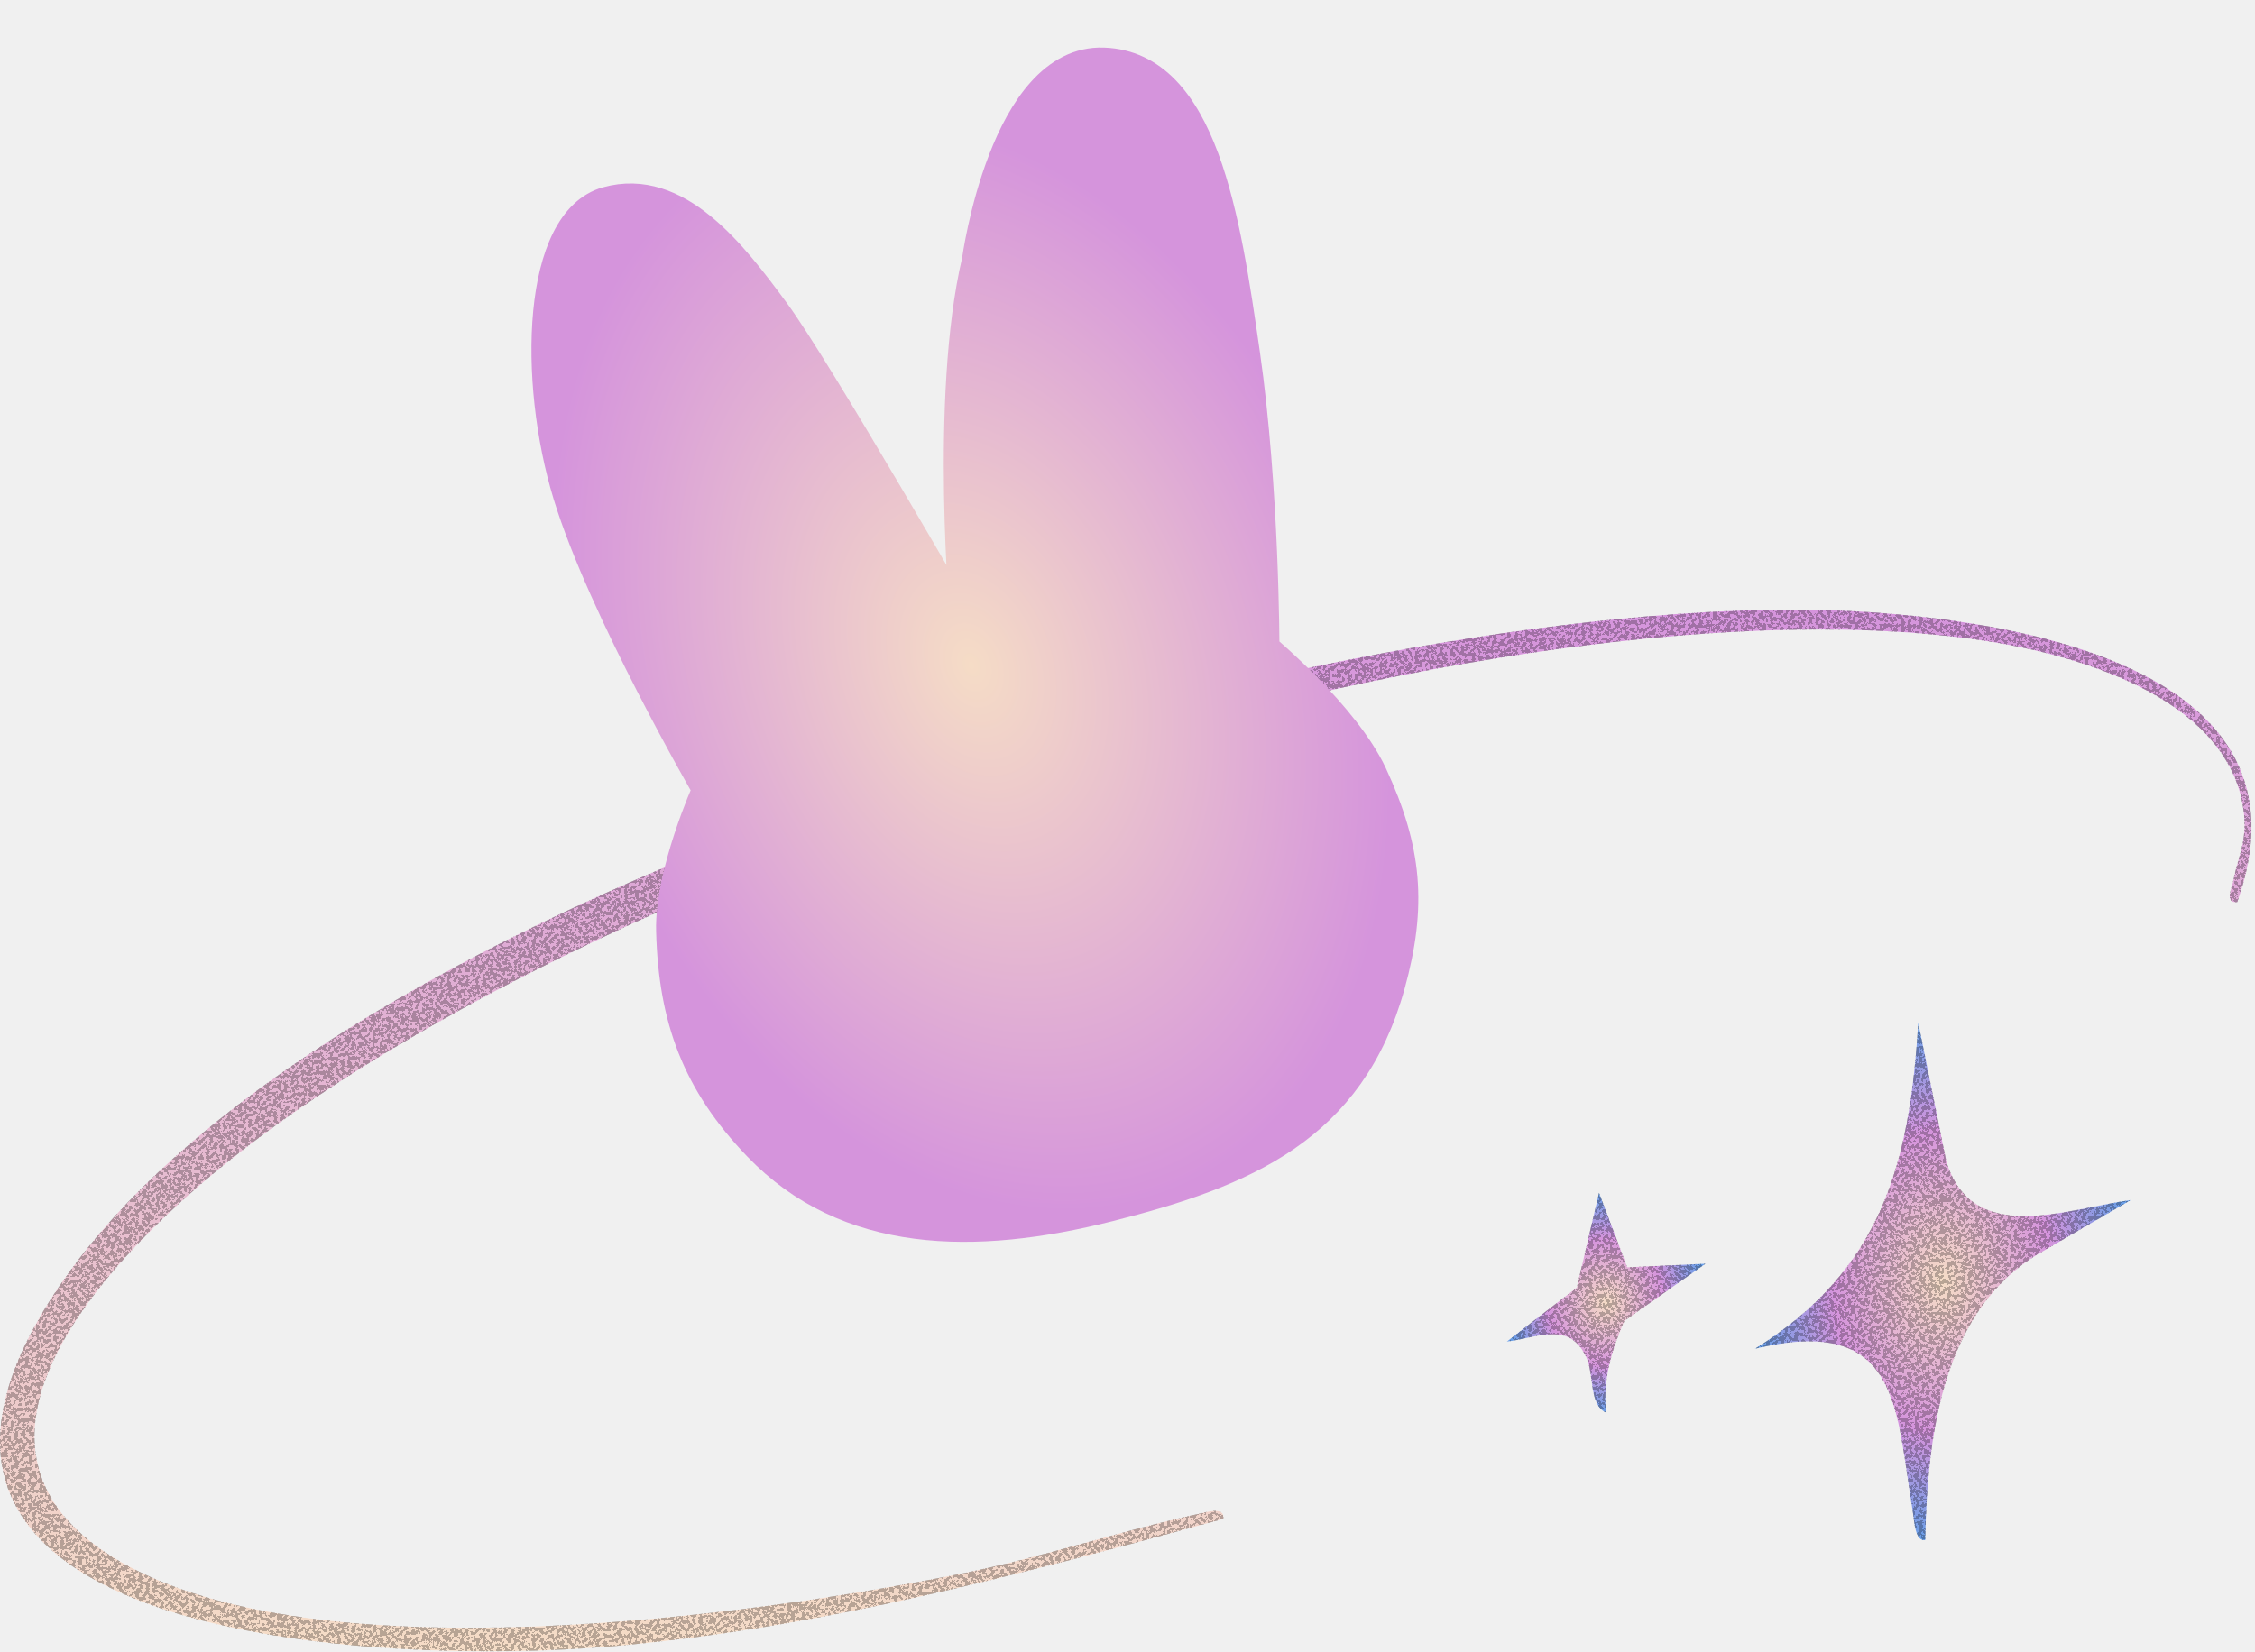
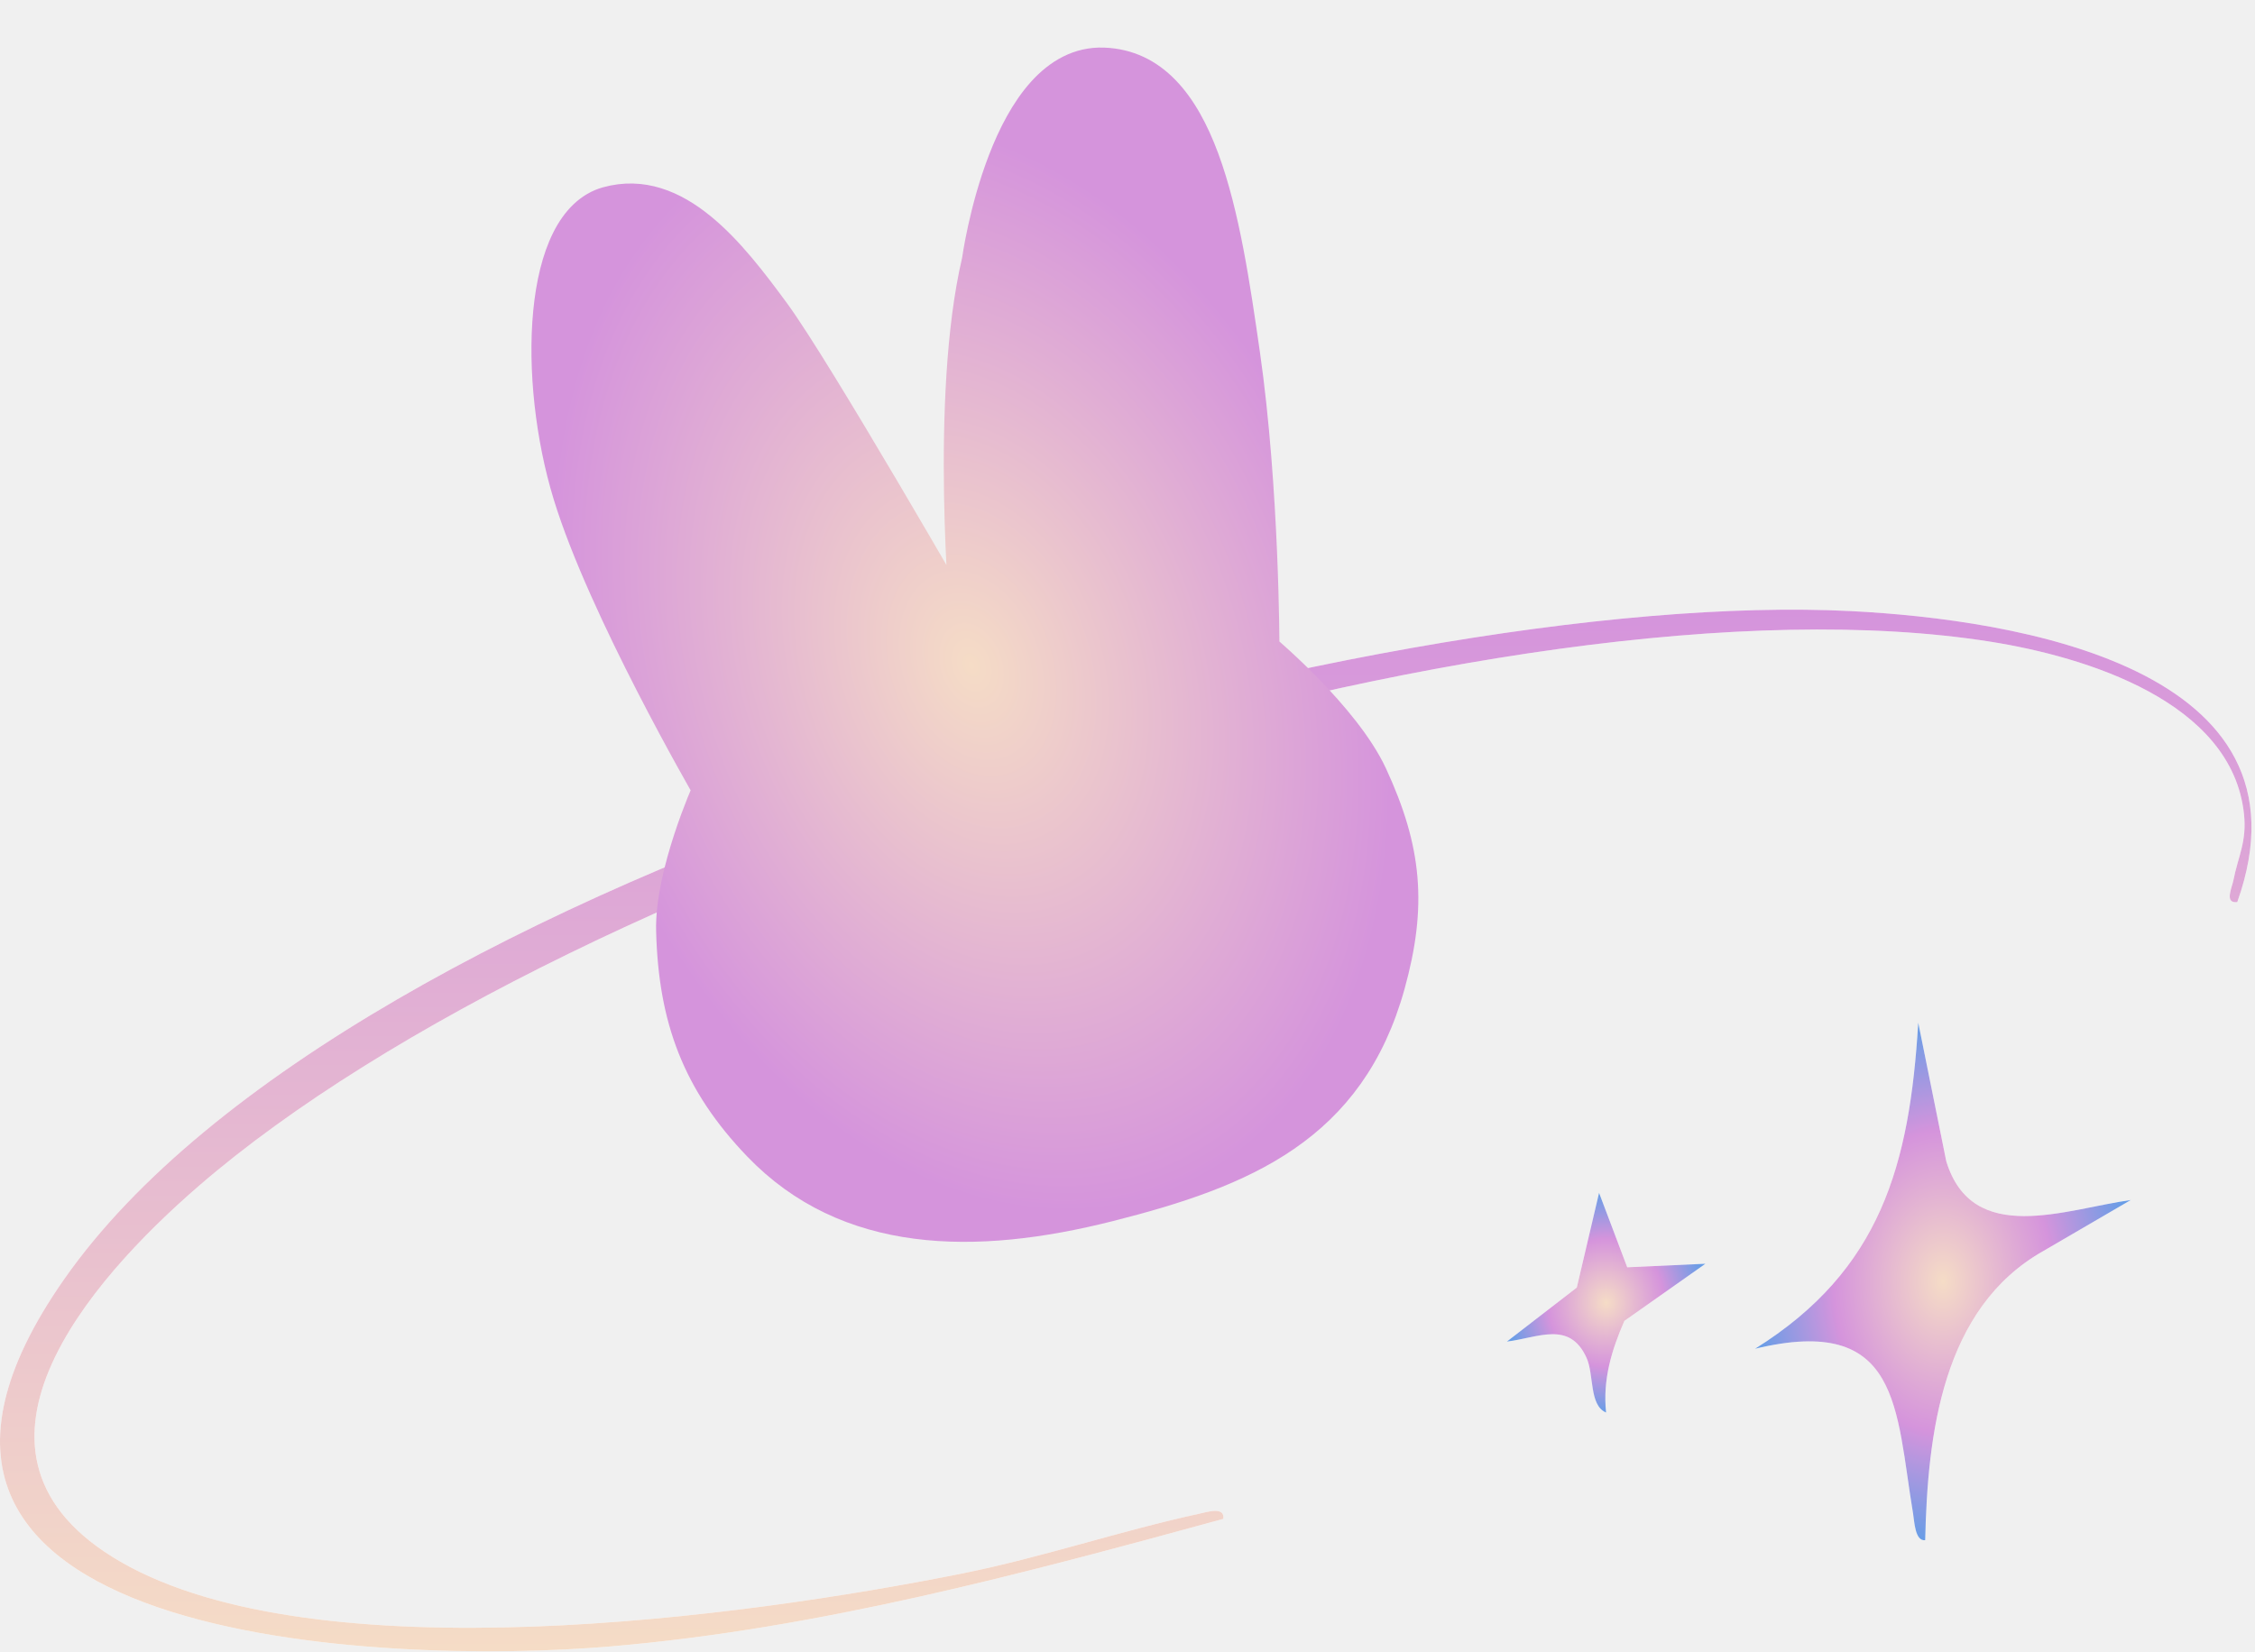
<svg xmlns="http://www.w3.org/2000/svg" width="318" height="233" viewBox="0 0 318 233" fill="none">
-   <g filter="url(#filter0_n_356_187)">
-     <path d="M315.501 127.243C313.641 127.483 314.751 125.223 314.951 124.193C315.611 120.783 316.861 118.773 316.451 114.853C314.791 98.963 294.131 92.653 280.731 90.522C212.351 79.672 80.651 121.792 28.041 167.283C12.571 180.663 -8.999 205.272 16.981 220.292C44.671 236.292 104.811 228.152 135.701 221.952C147.031 219.672 158.031 215.923 169.251 213.493C170.261 213.273 172.761 212.483 172.511 214.253C144.191 222.003 115.431 229.763 86.011 232.253C54.931 234.883 -27.259 232.202 9.111 180.353C49.301 123.033 193.951 82.782 261.061 86.203C284.131 87.382 327.291 94.132 315.501 127.243Z" fill="white" />
-     <path d="M315.501 127.243C313.641 127.483 314.751 125.223 314.951 124.193C315.611 120.783 316.861 118.773 316.451 114.853C314.791 98.963 294.131 92.653 280.731 90.522C212.351 79.672 80.651 121.792 28.041 167.283C12.571 180.663 -8.999 205.272 16.981 220.292C44.671 236.292 104.811 228.152 135.701 221.952C147.031 219.672 158.031 215.923 169.251 213.493C170.261 213.273 172.761 212.483 172.511 214.253C144.191 222.003 115.431 229.763 86.011 232.253C54.931 234.883 -27.259 232.202 9.111 180.353C49.301 123.033 193.951 82.782 261.061 86.203C284.131 87.382 327.291 94.132 315.501 127.243Z" fill="url(#paint0_linear_356_187)" />
-   </g>
-   <g filter="url(#filter1_n_356_187)">
-     <path d="M300.501 169.263L288.191 176.443C273.871 184.503 271.821 202.353 271.491 217.253C270.041 217.453 269.961 214.533 269.781 213.483C267.311 198.733 268.071 185.313 247.501 190.253C265.241 179.163 269.291 164.343 270.511 144.263L274.461 163.803C278.161 175.873 291.301 170.543 300.501 169.273V169.263Z" fill="white" />
-     <path d="M300.501 169.263L288.191 176.443C273.871 184.503 271.821 202.353 271.491 217.253C270.041 217.453 269.961 214.533 269.781 213.483C267.311 198.733 268.071 185.313 247.501 190.253C265.241 179.163 269.291 164.343 270.511 144.263L274.461 163.803C278.161 175.873 291.301 170.543 300.501 169.273V169.263Z" fill="url(#paint1_radial_356_187)" />
-   </g>
-   <g filter="url(#filter2_n_356_187)">
-     <path d="M240.501 178.263L229.071 186.323C227.251 190.473 226.001 194.653 226.491 199.253C224.081 198.243 224.811 193.883 223.731 191.523C221.331 186.273 216.981 188.683 212.501 189.243L222.361 181.623L225.501 168.263L229.471 178.763L240.481 178.263H240.501Z" fill="white" />
-     <path d="M240.501 178.263L229.071 186.323C227.251 190.473 226.001 194.653 226.491 199.253C224.081 198.243 224.811 193.883 223.731 191.523C221.331 186.273 216.981 188.683 212.501 189.243L222.361 181.623L225.501 168.263L229.471 178.763L240.481 178.263H240.501Z" fill="url(#paint2_radial_356_187)" />
-   </g>
+   <path d="M315.501 127.243C313.641 127.483 314.751 125.222 314.951 124.193C315.611 120.783 316.861 118.773 316.451 114.853C314.791 98.963 294.131 92.653 280.731 90.522C212.351 79.672 80.651 121.792 28.041 167.283C12.571 180.662 -8.999 205.272 16.981 220.292C44.671 236.292 104.811 228.152 135.701 221.952C147.031 219.673 158.031 215.923 169.251 213.493C170.261 213.272 172.761 212.483 172.511 214.253C144.191 222.003 115.431 229.762 86.011 232.253C54.931 234.883 -27.259 232.202 9.111 180.353C49.301 123.033 193.951 82.782 261.061 86.203C284.131 87.382 327.291 94.132 315.501 127.243Z" fill="white" />
+   <path d="M315.501 127.243C313.641 127.483 314.751 125.222 314.951 124.193C315.611 120.783 316.861 118.773 316.451 114.853C314.791 98.963 294.131 92.653 280.731 90.522C212.351 79.672 80.651 121.792 28.041 167.283C12.571 180.662 -8.999 205.272 16.981 220.292C44.671 236.292 104.811 228.152 135.701 221.952C147.031 219.673 158.031 215.923 169.251 213.493C170.261 213.272 172.761 212.483 172.511 214.253C144.191 222.003 115.431 229.762 86.011 232.253C54.931 234.883 -27.259 232.202 9.111 180.353C49.301 123.033 193.951 82.782 261.061 86.203C284.131 87.382 327.291 94.132 315.501 127.243Z" fill="url(#paint0_linear_356_187)" />
+   <path d="M300.501 169.263L288.191 176.443C273.871 184.503 271.821 202.353 271.491 217.253C270.041 217.453 269.961 214.533 269.781 213.483C267.311 198.733 268.071 185.313 247.501 190.253C265.241 179.163 269.291 164.343 270.511 144.263L274.461 163.803C278.161 175.873 291.301 170.543 300.501 169.273V169.263Z" fill="white" />
+   <path d="M300.501 169.263L288.191 176.443C273.871 184.503 271.821 202.353 271.491 217.253C270.041 217.453 269.961 214.533 269.781 213.483C267.311 198.733 268.071 185.313 247.501 190.253C265.241 179.163 269.291 164.343 270.511 144.263L274.461 163.803C278.161 175.873 291.301 170.543 300.501 169.273V169.263Z" fill="url(#paint1_radial_356_187)" />
+   <path d="M240.501 178.263L229.071 186.323C227.251 190.473 226.001 194.653 226.491 199.253C224.081 198.243 224.811 193.883 223.731 191.523C221.331 186.273 216.981 188.683 212.501 189.243L222.361 181.623L225.501 168.263L229.471 178.763L240.481 178.263H240.501Z" fill="white" />
+   <path d="M240.501 178.263L229.071 186.323C227.251 190.473 226.001 194.653 226.491 199.253C224.081 198.243 224.811 193.883 223.731 191.523C221.331 186.273 216.981 188.683 212.501 189.243L222.361 181.623L225.501 168.263L229.471 178.763L240.481 178.263H240.501Z" fill="url(#paint2_radial_356_187)" />
  <path d="M79.987 69.826C84.929 86.005 99.623 111.349 99.623 111.349C99.623 111.349 94.315 123.152 94.526 131.319C94.848 143.752 98.196 152.77 106.809 161.742C119.39 174.848 137.359 175.131 156.423 170.315C175.581 165.476 190.531 159.2 196.142 138.969C199.256 127.739 198.532 119.807 193.632 109.233C189.785 100.932 178.427 91.409 178.427 91.409C178.427 91.409 178.427 68.957 175.684 49.885C172.942 30.814 169.746 9.228 155.639 8.714C141.531 8.199 137.64 36.758 137.64 36.758C133.073 56.157 136.036 88.133 136.036 88.133C136.036 88.133 115.339 52.067 109.344 43.918C103.349 35.769 95.536 25.575 85.566 28.35C75.596 31.125 75.045 53.647 79.987 69.826Z" fill="url(#paint3_radial_356_187)" stroke="url(#paint4_radial_356_187)" stroke-width="4" />
  <defs>
-     <filter id="filter0_n_356_187" x="0" y="86" width="317.503" height="146.93" filterUnits="userSpaceOnUse" color-interpolation-filters="sRGB">
-       <feFlood flood-opacity="0" result="BackgroundImageFix" />
-       <feBlend mode="normal" in="SourceGraphic" in2="BackgroundImageFix" result="shape" />
-       <feTurbulence type="fractalNoise" baseFrequency="2 2" stitchTiles="stitch" numOctaves="3" result="noise" seed="6385" />
-       <feColorMatrix in="noise" type="luminanceToAlpha" result="alphaNoise" />
-       <feComponentTransfer in="alphaNoise" result="coloredNoise1">
-         <feFuncA type="discrete" tableValues="1 1 1 1 1 1 1 1 1 1 1 1 1 1 1 1 1 1 1 1 1 1 1 1 1 1 1 1 1 1 1 1 1 1 1 1 1 1 1 1 1 1 1 1 1 1 1 1 1 1 1 0 0 0 0 0 0 0 0 0 0 0 0 0 0 0 0 0 0 0 0 0 0 0 0 0 0 0 0 0 0 0 0 0 0 0 0 0 0 0 0 0 0 0 0 0 0 0 0 0 " />
-       </feComponentTransfer>
-       <feComposite operator="in" in2="shape" in="coloredNoise1" result="noise1Clipped" />
-       <feFlood flood-color="rgba(0, 0, 0, 0.25)" result="color1Flood" />
-       <feComposite operator="in" in2="noise1Clipped" in="color1Flood" result="color1" />
-       <feMerge result="effect1_noise_356_187">
-         <feMergeNode in="shape" />
-         <feMergeNode in="color1" />
-       </feMerge>
-     </filter>
-     <filter id="filter1_n_356_187" x="247.501" y="144.263" width="53" height="73" filterUnits="userSpaceOnUse" color-interpolation-filters="sRGB">
-       <feFlood flood-opacity="0" result="BackgroundImageFix" />
-       <feBlend mode="normal" in="SourceGraphic" in2="BackgroundImageFix" result="shape" />
-       <feTurbulence type="fractalNoise" baseFrequency="2 2" stitchTiles="stitch" numOctaves="3" result="noise" seed="6385" />
-       <feColorMatrix in="noise" type="luminanceToAlpha" result="alphaNoise" />
-       <feComponentTransfer in="alphaNoise" result="coloredNoise1">
-         <feFuncA type="discrete" tableValues="1 1 1 1 1 1 1 1 1 1 1 1 1 1 1 1 1 1 1 1 1 1 1 1 1 1 1 1 1 1 1 1 1 1 1 1 1 1 1 1 1 1 1 1 1 1 1 1 1 1 1 0 0 0 0 0 0 0 0 0 0 0 0 0 0 0 0 0 0 0 0 0 0 0 0 0 0 0 0 0 0 0 0 0 0 0 0 0 0 0 0 0 0 0 0 0 0 0 0 0 " />
-       </feComponentTransfer>
-       <feComposite operator="in" in2="shape" in="coloredNoise1" result="noise1Clipped" />
-       <feFlood flood-color="rgba(0, 0, 0, 0.25)" result="color1Flood" />
-       <feComposite operator="in" in2="noise1Clipped" in="color1Flood" result="color1" />
-       <feMerge result="effect1_noise_356_187">
-         <feMergeNode in="shape" />
-         <feMergeNode in="color1" />
-       </feMerge>
-     </filter>
-     <filter id="filter2_n_356_187" x="212.501" y="168.263" width="28" height="30.99" filterUnits="userSpaceOnUse" color-interpolation-filters="sRGB">
-       <feFlood flood-opacity="0" result="BackgroundImageFix" />
-       <feBlend mode="normal" in="SourceGraphic" in2="BackgroundImageFix" result="shape" />
-       <feTurbulence type="fractalNoise" baseFrequency="2 2" stitchTiles="stitch" numOctaves="3" result="noise" seed="6385" />
-       <feColorMatrix in="noise" type="luminanceToAlpha" result="alphaNoise" />
-       <feComponentTransfer in="alphaNoise" result="coloredNoise1">
-         <feFuncA type="discrete" tableValues="1 1 1 1 1 1 1 1 1 1 1 1 1 1 1 1 1 1 1 1 1 1 1 1 1 1 1 1 1 1 1 1 1 1 1 1 1 1 1 1 1 1 1 1 1 1 1 1 1 1 1 0 0 0 0 0 0 0 0 0 0 0 0 0 0 0 0 0 0 0 0 0 0 0 0 0 0 0 0 0 0 0 0 0 0 0 0 0 0 0 0 0 0 0 0 0 0 0 0 0 " />
-       </feComponentTransfer>
-       <feComposite operator="in" in2="shape" in="coloredNoise1" result="noise1Clipped" />
-       <feFlood flood-color="rgba(0, 0, 0, 0.25)" result="color1Flood" />
-       <feComposite operator="in" in2="noise1Clipped" in="color1Flood" result="color1" />
-       <feMerge result="effect1_noise_356_187">
-         <feMergeNode in="shape" />
-         <feMergeNode in="color1" />
-       </feMerge>
-     </filter>
    <linearGradient id="paint0_linear_356_187" x1="158.751" y1="86" x2="158.751" y2="232.93" gradientUnits="userSpaceOnUse">
      <stop stop-color="#D594DC" />
      <stop offset="1" stop-color="#F5DCC6" />
    </linearGradient>
    <radialGradient id="paint1_radial_356_187" cx="0" cy="0" r="1" gradientUnits="userSpaceOnUse" gradientTransform="translate(274.001 180.763) rotate(90) scale(36.4999 26.5)">
      <stop stop-color="#F5DCC6" />
      <stop offset="0.582" stop-color="#D594DC" />
      <stop offset="1" stop-color="#699DE6" />
    </radialGradient>
    <radialGradient id="paint2_radial_356_187" cx="0" cy="0" r="1" gradientUnits="userSpaceOnUse" gradientTransform="translate(226.501 183.758) rotate(90) scale(15.495 14)">
      <stop stop-color="#F5DCC6" />
      <stop offset="0.582" stop-color="#D594DC" />
      <stop offset="1" stop-color="#699DE6" />
    </radialGradient>
    <radialGradient id="paint3_radial_356_187" cx="0" cy="0" r="1" gradientUnits="userSpaceOnUse" gradientTransform="translate(136.993 93.827) rotate(69.5711) scale(79.336 55.8114)">
      <stop stop-color="#F5DCC6" />
      <stop offset="1" stop-color="#D594DC" />
    </radialGradient>
    <radialGradient id="paint4_radial_356_187" cx="0" cy="0" r="1" gradientUnits="userSpaceOnUse" gradientTransform="translate(136.993 93.827) rotate(69.5711) scale(79.336 55.8114)">
      <stop stop-color="#F5DCC6" />
      <stop offset="1" stop-color="#D594DC" />
    </radialGradient>
  </defs>
</svg>
